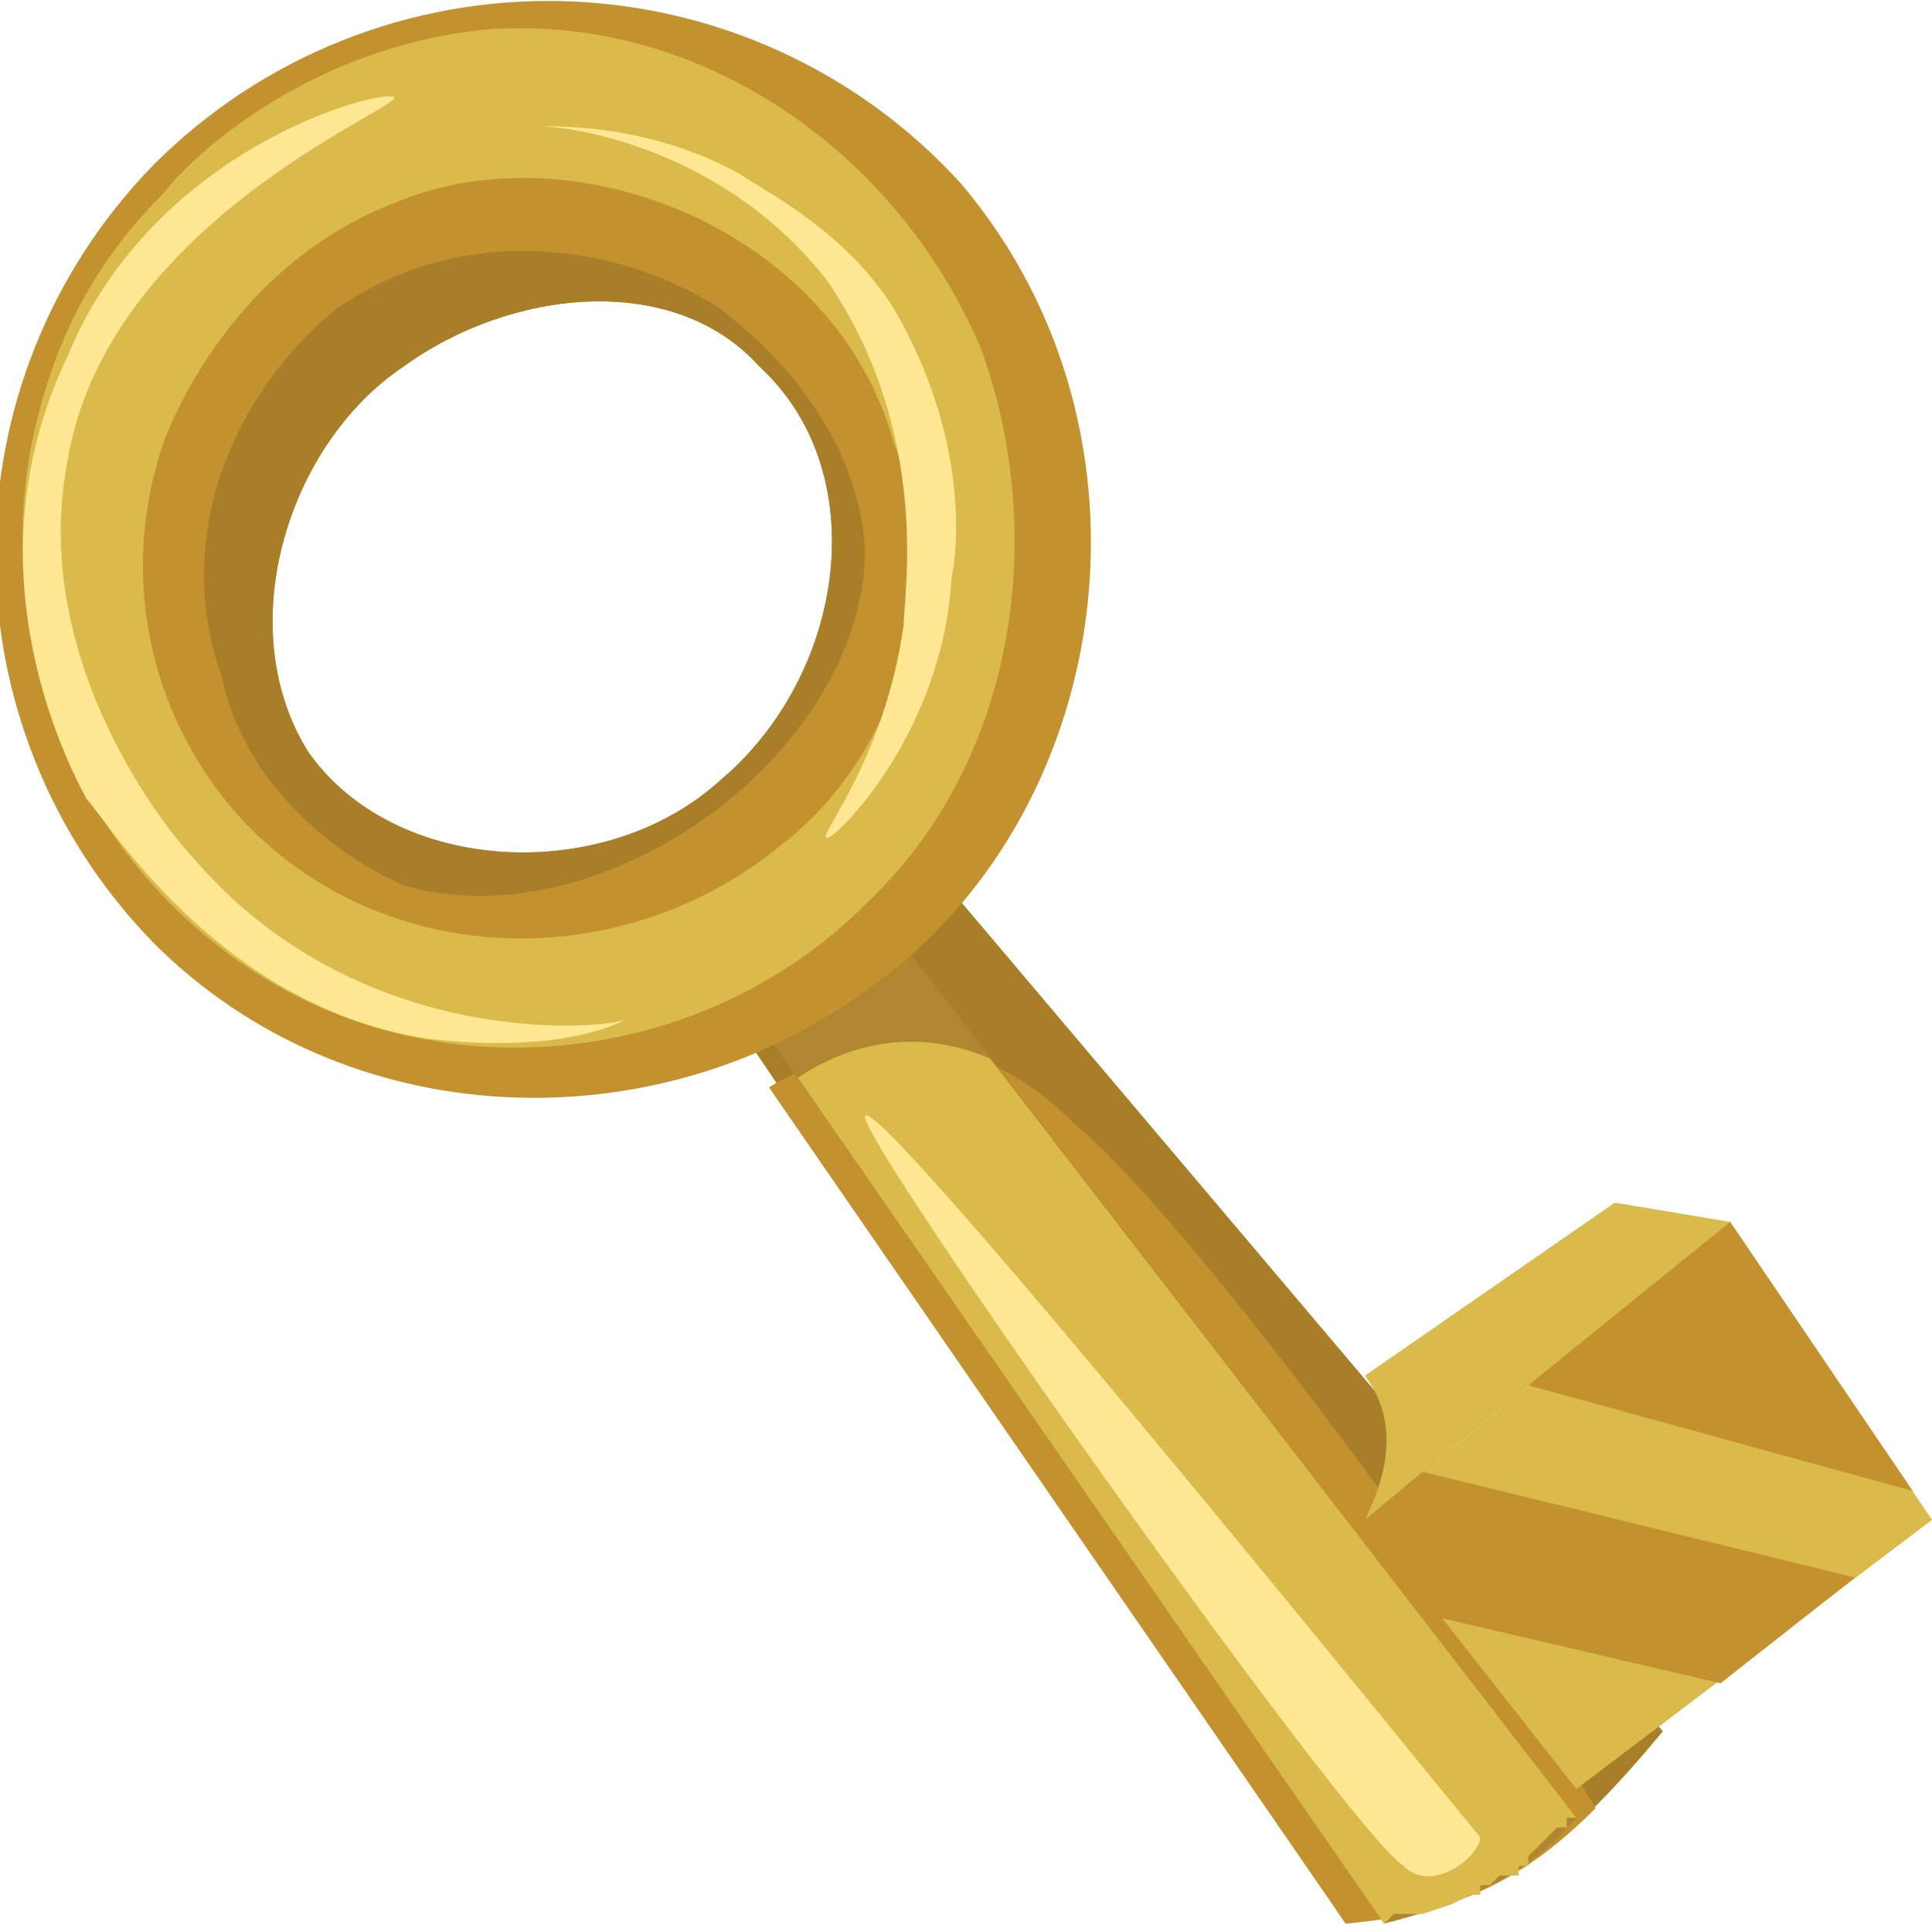
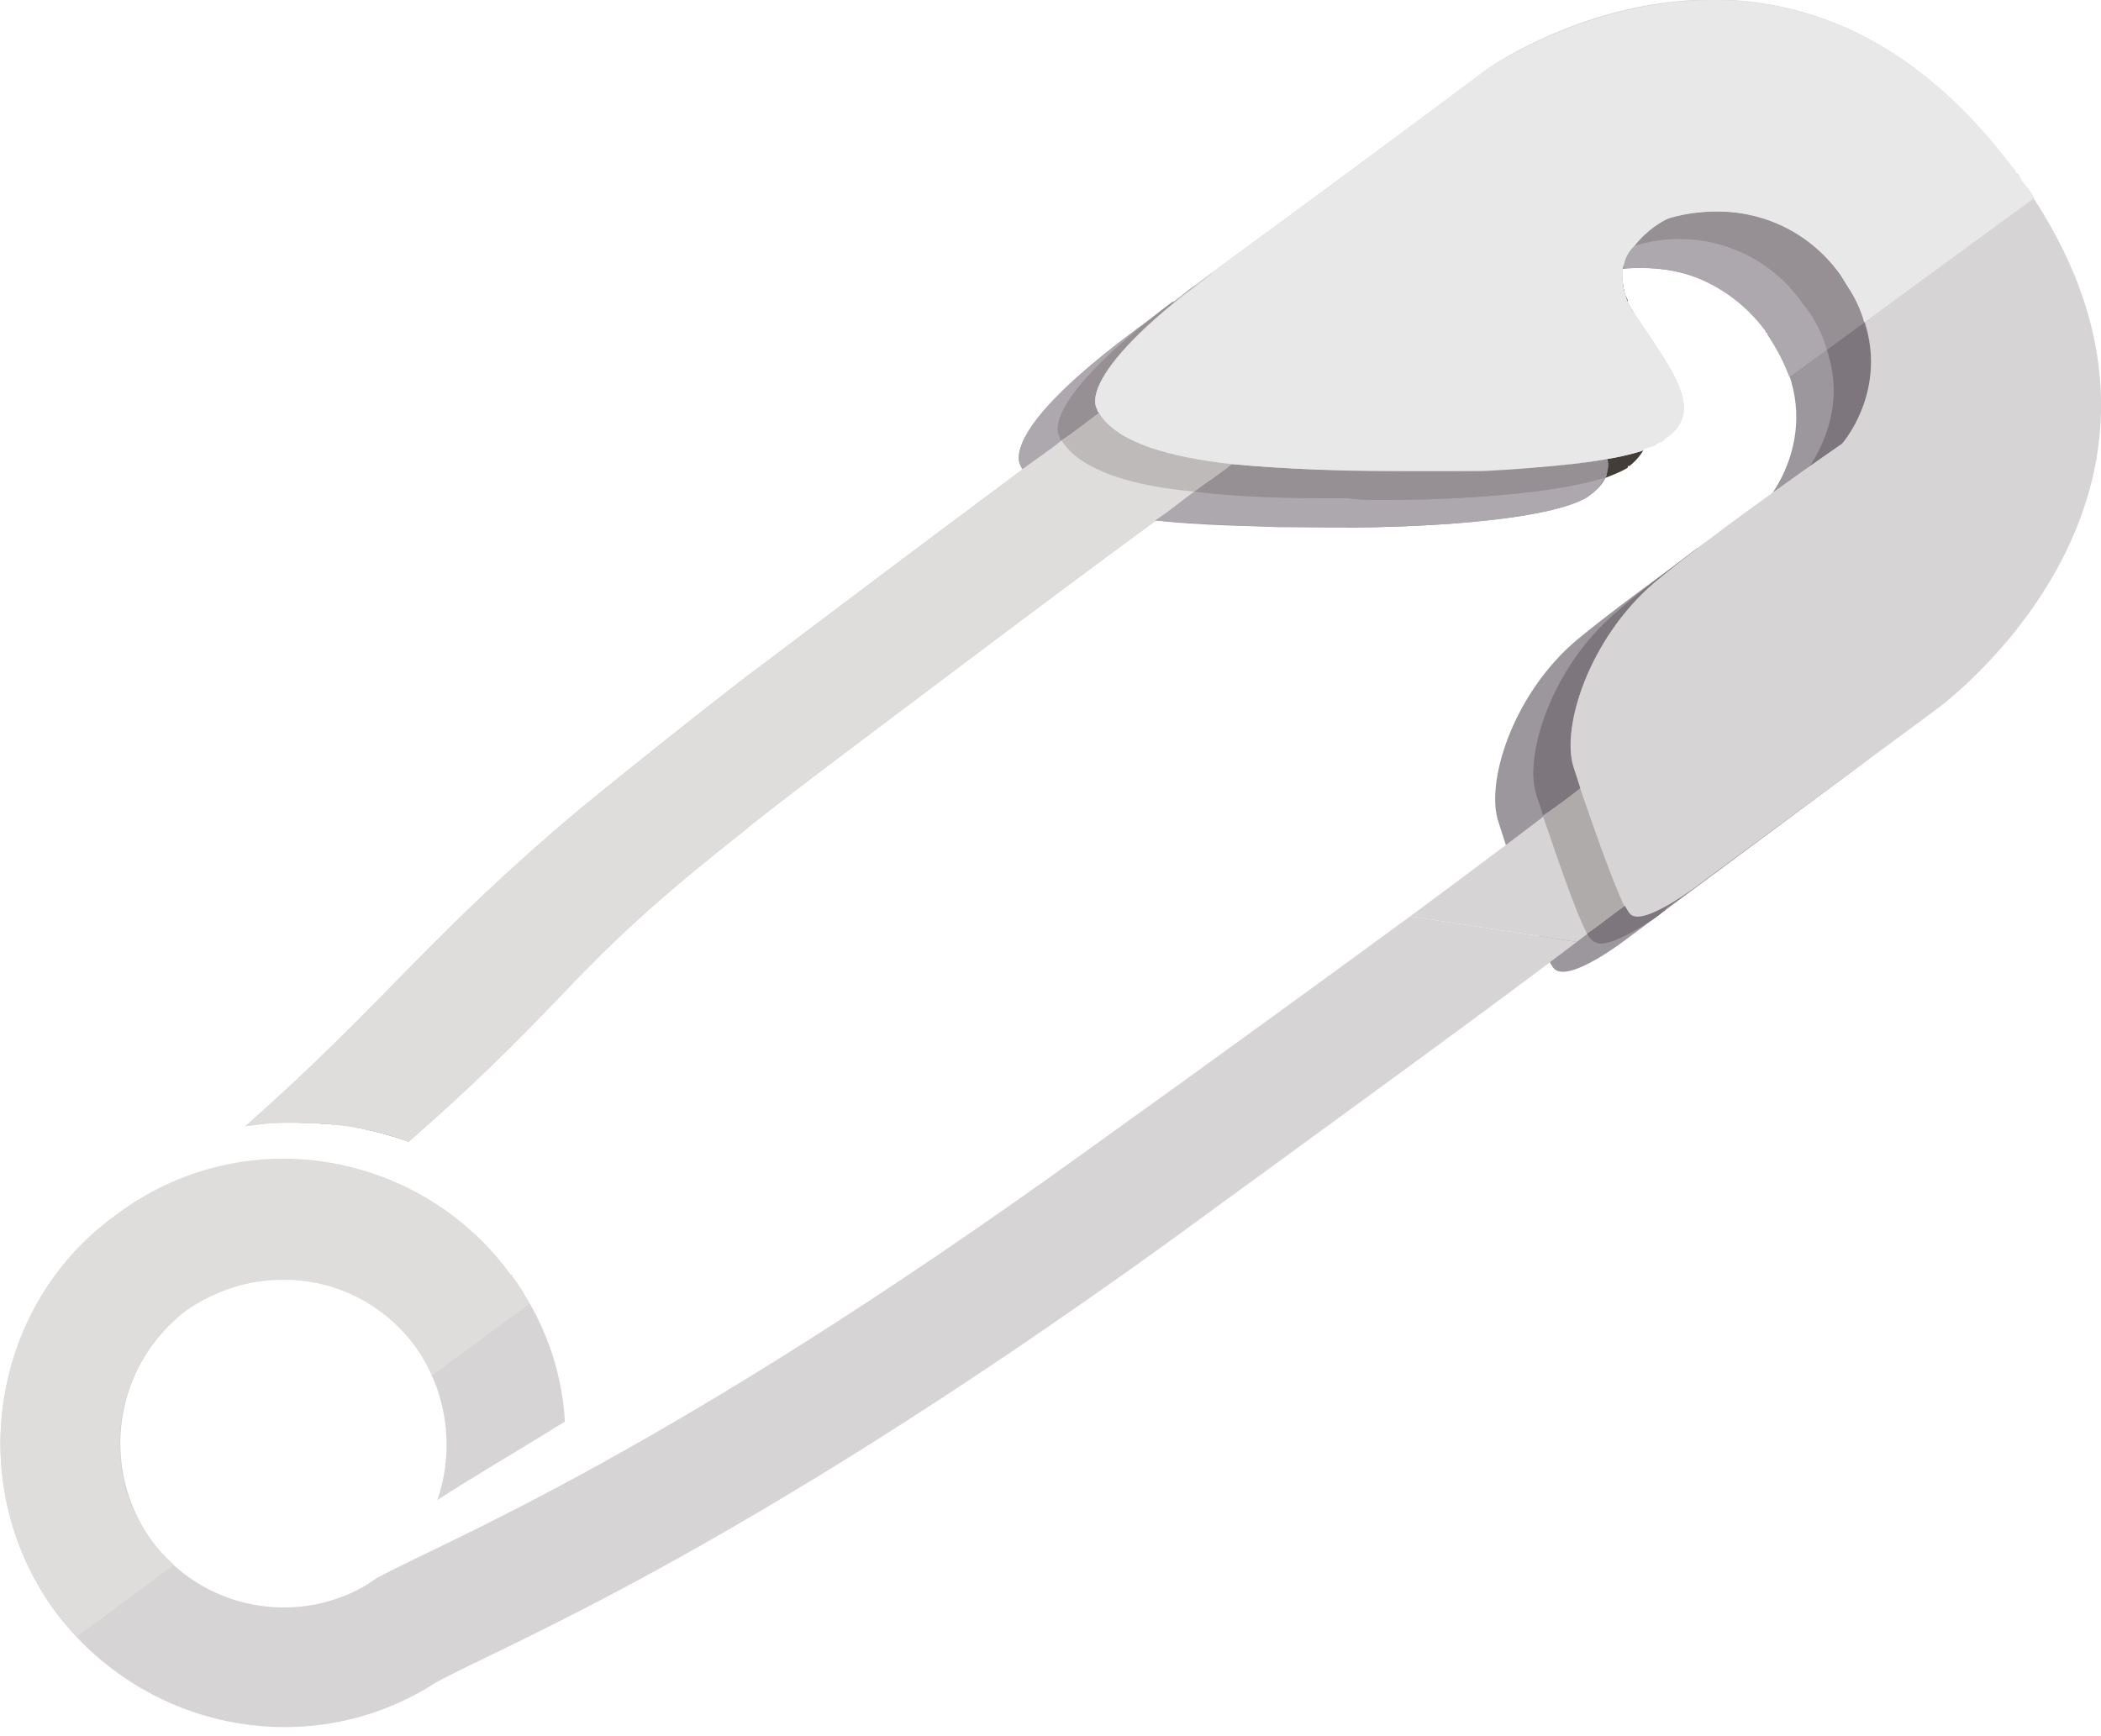
- <svg xmlns="http://www.w3.org/2000/svg" width="268" height="267" viewBox="0 0 201 200">
-   <path d="M75 104l65 96c16-2 23-8 33-20L96 89zm0 0" fill="#a87f28" />
-   <path d="M112 117c-11-11-22-10-32-4l60 87c12-1 19-5 26-12-12-20-42-61-54-71zm0 0" fill="#c3922e" />
-   <path d="M144 200c8-2 15-5 20-11L90 93l-14 9zm0 0" fill="#b08730" />
-   <path d="M103 110c-7-3-14-2-20 2l61 88 1-1h3l3-1 2-1h1v-1h1l1-1h2v-1h1v-1l2-2 1-1h1v-1h1zm39 48l38-31 21 31-37 28zm0 0" fill="#d9ba4a" />
-   <path d="M142 143c3 4 3 9 0 15l38-31-12-2zm0 0" fill="#d9ba4a" />
-   <path d="M75 81c-12 11-34 10-43-3-8-13-2-32 10-40 11-8 28-10 37 0 12 11 9 32-4 43zm25-62a58 58 0 0 0-84-2 58 58 0 0 0 0 81c20 20 52 21 74 5 26-18 32-58 10-84zm0 0" fill="#c3922e" />
-   <path d="M75 81c-12 11-34 10-43-3-8-13-2-32 10-40 11-8 28-10 37 0 12 11 9 32-4 43zM35 32c-11 9-17 24-12 38 2 10 10 18 19 22 21 6 48-14 48-35-1-15-14-24-15-25-11-7-27-9-40 0zm0 0" fill="#a87f28" />
-   <path d="M93 46c6 15 0 33-12 42-16 13-40 13-55-2a39 39 0 0 1-9-40s6-18 24-25c19-8 46 3 52 25zM50 3C32 5 20 16 17 20 13 24 7 31 4 43c-5 19 1 43 21 57s48 11 65-6c16-15 19-39 12-58C93 15 72 1 50 3zm0 0" fill="#d9ba4a" />
-   <path d="M41 10c-1-1-25 5-34 27-11 23 1 44 2 46 2 2 14 22 36 25 9 1 16 0 20-2-3 1-28 3-45-17-2-2-17-20-13-41 4-25 35-37 34-38zm45 77c0 1 12-10 13-27 1-5 1-16-6-28-5-8-13-12-16-14-9-5-18-5-21-5 3 0 19 2 30 16 11 16 8 33 8 36-2 14-9 22-8 22zm60 107c-6-4-57-76-56-78 1-3 63 74 64 75 0 2-5 6-8 3zm0 0" fill="#ffe794" />
-   <path d="M199 155l-19-28-21 17zm-6 9l-45-11-6 5 7 10 30 7zm0 0" fill="#c3922e" />
+ <svg xmlns="http://www.w3.org/2000/svg" height="133pt" viewBox="0 0 161 133" width="161pt">
+   <path d="m78.22 35.7s-2.08-2.35 8.86-10.46c10.95-8.11 21.24-15.7 21.24-15.7s22.68-16.08 40.4 7.99c17.59 24.06-6.26 41.2-6.26 41.2l-17.59 13.07s-4.82 3.8-5.86 2.35c-.91-1.3-3.26-8.23-4.17-11.11-1.05-3 1.04-9.81 6-14 5.07-4.18 14.59-10.72 14.59-10.72s5.08-5.89-.13-12.95c-5.22-7.06-13.17-4.31-13.17-4.31s-5.99 2.48-2.6 7.32c3.26 4.84 5.21 7.46 2.34 9.55-2.86 2.09-14.2 2.61-21.37 2.48-7.16-.13-19.8 0-22.28-4.7zm0 0" fill="#9b979c" />
+   <g fill="#d6d4d4">
+     <path d="m56.85 63.82c1.7-1.44 3.65-2.87 5.86-4.57 31.28-23.68 39.75-29.3 39.75-29.43l-5.08-7.71c-.26.25-8.48 5.75-40.27 29.81-5.08 3.92-9.13 7.2-12.5 9.94-12 10.07-14.73 14.65-25.81 24.46 4.3-.66 8.6-.26 12.5 1.18 13.17-11.51 11.74-12.82 25.55-23.68zm0 0" />
+     <path d="m108.06 70.23a2777.94 2777.94 0 0 1 -24.36 17.66c-32.72 23.67-49.91 30.34-54.87 33.08l-.78.53a12.57 12.57 0 0 1 -16.42-3.4 12.83 12.83 0 0 1 2.6-17.65 12.63 12.63 0 0 1 17.6 2.74 13.1 13.1 0 0 1 1.69 11.77c2.6-1.7 6-3.66 9.77-6.01a20.54 20.54 0 0 0 -4.16-11.25 21.48 21.48 0 0 0 -30.24-4.58 21.8 21.8 0 0 0 -4.7 30.34c6.92 9.29 19.69 11.64 29.2 5.5 4.95-2.75 22.68-9.68 55.78-33.5 15.76-11.5 25.67-18.69 31.66-23.27zm0 0" />
+     <path d="m129.3 65.65-5.73-7.19c-.14.13-3.65 3-15.51 11.77l12.77 1.96c6.26-4.71 8.34-6.4 8.47-6.54zm0 0" />
+   </g>
+   <path d="m126.82 70.36.79-.65c-.13 0-.4.26-.79.65zm0 0" fill="#2a2825" />
+   <path d="m122.66 72.32c-.26 0-.53-.13-.66-.26a1.74 1.74 0 0 1 -.39-.52c1.18-.79 2.09-1.57 2.87-2.1.13.13.26.4.4.53a1 1 0 0 0 .64.26c1.05 0 2.87-1.18 4.04-1.96l-1.82 1.3-.13.14-.79.65c-1.16.78-3.12 1.96-4.16 1.96zm0 0" fill="#7d767c" />
+   <path d="m128.4 43.29 2.86-2.1c-.4.27-.91.66-1.31.92l-1.56 1.18zm0 0" fill="#2a2825" />
+   <path d="m118.23 62.52c-.13-.66-.4-1.18-.52-1.7-.92-2.88 1.17-9.68 6.12-13.87 1.3-1.18 2.86-2.36 4.56-3.66l1.56-1.18c-1.17.91-2.34 1.84-3.26 2.62-4.95 4.32-7.03 10.99-6.12 14 .13.39.4 1.04.52 1.7-.65.52-1.7 1.3-2.86 2.09zm0 0" fill="#7d767c" />
+   <path d="m138.55 35.96c.66-1.04 3-4.57 1.44-9.15l2.87-2.1c1.82 5.37-1.7 9.3-1.7 9.3l-2.6 1.95zm0 0" fill="#7d767c" />
+   <path d="m124.74 35.84v-.13zm.13-.13c.52-.4.79-.8 1.04-1.18v-.14c-.25.53-.52.92-1.04 1.32zm0 0" fill="#2a2825" />
+   <path d="m121.61 71.54c-.91-1.7-2.34-6.02-3.38-9.02a42.3 42.3 0 0 0 2.86-2.1c1.04 2.88 2.48 7.2 3.39 9.03-.78.52-1.7 1.3-2.87 2.09zm0 0" fill="#aeabaa" />
+   <path d="m84.09 31.39s-2.22-2.35 8.72-10.46a2178.6 2178.6 0 0 0 21.24-15.7s22.81-16.09 40.4 7.98c17.73 24.06-6.12 41.2-6.12 41.2l-17.73 13.07s-4.83 3.8-5.74 2.5c-1.04-1.45-3.39-8.38-4.3-11.25-.91-3.01 1.17-9.68 6.12-14 4.97-4.19 14.48-10.73 14.48-10.73s5.08-5.75-.13-12.94c-5.21-7.06-13.16-4.32-13.16-4.32s-5.87 2.48-2.61 7.33c3.39 4.97 5.21 7.45 2.35 9.54-2.87 2.1-14.2 2.75-21.38 2.49-7.16-.14-19.8 0-22.14-4.71zm0 0" fill="#d6d4d4" />
+   <path d="m31.3 87.5a23.77 23.77 0 0 0 -8.59-1.44c-1.3 0-2.6 0-3.91.26 1.3-.26 2.6-.26 3.91-.26 3 0 5.86.39 8.6 1.44 13.16-11.51 11.73-12.82 25.54-23.68 1.7-1.44 3.65-2.87 5.86-4.57 11.47-8.63 19.81-14.91 25.8-19.36-5.99 4.45-14.33 10.73-25.8 19.36-2.21 1.7-4.17 3.13-5.86 4.57-13.81 10.86-12.38 12.18-25.55 23.68zm71.94-47.08c6.9 0 15.77-.66 18.5-2.36-2.73 1.7-11.6 2.35-18.5 2.35zm-2.6 0h-2.62 2.6zm-25.16-2.23c1.04-.78 1.96-1.57 2.87-2.23-.91.66-1.83 1.45-2.87 2.23zm46.26-.13v-.13zm-34.4-12.96" fill="#453d37" />
+   <path d="m103.24 40.41h-2.6-2.62c-2.87-.13-6.26-.26-9.52-.52 1.18-.78 2.1-1.57 3-2.22 4.04.52 8.6.52 11.86.52.9.13 1.7.13 2.74.13 5.86 0 13.16-.52 16.8-1.7a3 3 0 0 1 -1.03 1.3h-.14v.14c-2.73 1.7-11.6 2.35-18.5 2.35zm-24.9-4.45-.12-.25s-.13-.27-.13-.66c0-1.18 1.04-3.92 8.99-9.81l.13-.13h.13c.78-.65 1.7-1.3 2.48-1.96-10.7 8.11-8.6 10.33-8.6 10.33 0 .13 0 .27.13.27-.91.78-1.96 1.43-3 2.21zm0 0" fill="#ada8ad" />
+   <path d="m31.3 87.5a23.77 23.77 0 0 0 -8.59-1.44c-1.3 0-2.6 0-3.91.26 11.07-9.8 13.8-14.39 25.8-24.46 3.38-2.74 7.43-6.02 12.5-9.94 4.05-3 7.7-5.76 10.95-8.24 2.61-1.96 5.09-3.79 7.43-5.5 1.04-.77 1.96-1.56 2.87-2.22 1.04-.78 2.09-1.43 3-2.21 1.43 2.35 5.6 3.52 10.16 3.92-.9.65-1.82 1.44-3 2.22-5.99 4.45-14.33 10.73-25.8 19.36-2.21 1.7-4.17 3.13-5.86 4.57-13.81 10.86-12.38 12.18-25.55 23.68zm0 0" fill="#dfdcdc" />
+   <path d="m91.64 21.84c.13 0 .26-.13.4-.26-.14.13-.27.26-.4.26zm0 0" fill="#453d37" />
+   <path d="m89.95 23.15c.52-.4 1.04-.92 1.7-1.31.12 0 .25-.13.39-.26.12-.13.39-.26.51-.4-.78.66-1.7 1.32-2.6 1.97zm0 0" fill="#ada8ad" />
+   <path d="m123.05 36.62c.13-.52.26-.91.13-1.44 1.04-.26 1.95-.52 2.73-.65-.25.39-.52.78-1.04 1.18h-.13v.13c-.4.26-1.04.52-1.7.78zm0 0" fill="#423d37" />
+   <path d="m106.1 38.32c-1.03 0-1.82 0-2.73-.13-3.26 0-7.82 0-11.86-.52 1.04-.79 2.08-1.44 2.87-2.1 4.17.4 8.6.53 11.85.53h7.44a91.7 91.7 0 0 0 9.5-.92c.14.53 0 .92-.12 1.44h-.14c-3.64 1.18-10.94 1.7-16.8 1.7zm-24.75-4.57c-.13 0-.13-.14-.13-.27 0 0-2.1-2.22 8.6-10.33h.13c.9-.65 1.82-1.31 2.6-1.97-10.55 7.86-8.46 10.2-8.46 10.2 0 .14 0 .14.13.27-.92.66-1.83 1.44-2.87 2.1zm0 0" fill="#969094" />
+   <path d="m91.51 37.67c-4.56-.4-8.73-1.57-10.16-3.92 1.04-.66 1.95-1.44 2.87-2.1 1.42 2.35 5.6 3.4 10.16 3.92-.79.66-1.83 1.31-2.87 2.1zm0 0" fill="#bdbab9" />
+   <path d="m135.43 25.5h-.13zm-6-4.44c-1.3-.4-2.6-.52-3.77-.52h-1.31 1.3c1.17 0 2.48.12 3.78.52zm0 0" fill="#453d37" />
+   <path d="m137.12 28.9c-.39-1.04-.91-2.1-1.69-3.26v-.14h-.13v-.13a12.35 12.35 0 0 0 -5.87-4.31c-1.3-.4-2.6-.52-3.77-.52h-1.31c0-.14.13-.27.13-.4.13-.53.4-.92.78-1.3a11.5 11.5 0 0 1 12.9 4.45 9.28 9.28 0 0 1 1.84 3.51zm0 0" fill="#ada8ad" />
+   <path d="m139.99 26.8a9.28 9.28 0 0 0 -1.83-3.52 11.5 11.5 0 0 0 -12.9-4.45 7.3 7.3 0 0 1 2.61-2.1s1.56-.52 3.65-.52c2.73 0 6.64.92 9.51 4.85.26.39.4.65.65 1.05.52.78.91 1.7 1.18 2.6zm0 0" fill="#969094" />
+   <path d="m154.71 13.47c0-.13-.12-.13-.26-.26.14.13.26.13.26.26zm0 0" fill="#453d37" />
+   <path d="m113.66 36.1c4.7-.26 9.52-.66 12.25-1.57-.78.13-1.69.39-2.73.65-2.61.4-6.13.78-9.52.92zm12.39-1.7c.12 0 .25-.13.38-.13l.4-.13.13-.14.25-.13h.14l.26-.26c-.4.26-.92.53-1.56.78zm-41.96-3.01s-2.1-2.35 8.46-10.2c.13-.13.13-.13.26-.13v-.13a2178.6 2178.6 0 0 0 21.24-15.7s-10.29 7.72-21.24 15.7v.13c-10.81 7.98-8.71 10.33-8.71 10.33zm58.77-6.68 13.03-9.54zm-1.18-2.6c-.26-.4-.4-.66-.65-1.05.26.39.4.65.65 1.05zm-17.33-1.57c0-.14.13-.27.13-.4 0 .13-.13.26-.13.4zm31.54-5.37c-.27-.4-.4-.65-.66-.92-.25-.39-.52-.65-.78-1.04.14.13.26.13.26.26.4.65.79 1.18 1.18 1.7zm0 0" fill="#dfdcdc" />
+   <path d="m4.46 123.72-.26-.26zm4.7-13.08c0-3.92 1.82-7.71 5.08-10.2a13.13 13.13 0 0 0 0 0 12.83 12.83 0 0 0 -5.08 10.2zm30.1-12.81v-.13zm0 0" fill="#453d37" />
+   <path d="m5.9 125.43c-.52-.53-1.04-1.05-1.44-1.7l-.26-.27a22.1 22.1 0 0 1 -4.17-12.82c0-6.66 3-13.34 8.86-17.52a21.18 21.18 0 0 1 12.77-4.32c6.65 0 13.3 3.14 17.46 8.9h.14v.13c.52.65.9 1.3 1.3 2.1l-7.43 5.48c-.39-.78-.78-1.57-1.3-2.22a12.4 12.4 0 0 0 -10.17-5.1c-2.6 0-5.07.78-7.42 2.36a12.83 12.83 0 0 0 -5.08 10.2 12.2 12.2 0 0 0 4.17 9.28zm0 0" fill="#dfdcdc" />
+   <path d="m125.26 24.07a4.59 4.59 0 0 1 -.91-3.14v1.18l.13.12v.27l.13.25.13.27v.13l.13.4.13.12c.13.13.13.26.26.4zm-.91-3.14v-.27-.12zm0 0" fill="#665f5a" />
+   <path d="m125.91 34.53v-.14zm-1.56-13.87v-.12zm0 0" fill="#e4e2e2" />
+   <path d="m108.97 36.1h-2.74 7.44zm-24.75-4.45c-.13-.13-.13-.13-.13-.26 0 .13 0 .13.13.26zm0 0" fill="#bab8ba" />
+   <path d="m127.87 16.73s1.56-.52 3.65-.52c-2.09 0-3.65.53-3.65.53zm3.65-.52" fill="#bab8ba" />
+   <path d="m125.26 24.07a5.08 5.08 0 0 1 -.91-3.41v.27c-.13.91.13 1.96.9 3.14zm29.2-10.86v-.13zm0-.13-.14-.13.13.13zm-40.4-7.85c.26-.13 7.68-5.23 17.2-5.23-9.52 0-16.94 5.1-17.2 5.23zm17.19-5.23" fill="#7f7874" />
+   <path d="m108.97 36.1h-2.74c-3.25 0-7.68-.14-11.85-.53-4.56-.52-8.74-1.57-10.16-3.92-.13-.13-.13-.13-.13-.26 0 0-2.1-2.35 8.72-10.33v-.13a2178.6 2178.6 0 0 0 21.24-15.7c.27-.13 7.7-5.23 17.2-5.23 7.17 0 15.51 2.88 23.07 12.95l.13.13v.13c.26.4.53.65.78 1.04.27.27.4.53.66.92l-13.03 9.54a9.37 9.37 0 0 0 -1.18-2.6c-.26-.4-.4-.66-.65-1.05a11.5 11.5 0 0 0 -9.51-4.85c-2.09 0-3.65.53-3.65.53-.39.13-1.7.91-2.61 2.1-.39.38-.65.77-.78 1.3 0 .13-.13.26-.13.4v.12a5.08 5.08 0 0 0 .9 3.4c2.23 3.27 3.79 5.5 3.79 7.2 0 .92-.4 1.7-1.43 2.35l-.26.26h-.14l-.25.13-.14.14-.39.13c-.13 0-.26.12-.38.12h-.14v.14c-2.73.91-7.55 1.3-12.25 1.57h-4.7zm0 0" fill="#e9e8e8" />
</svg>
